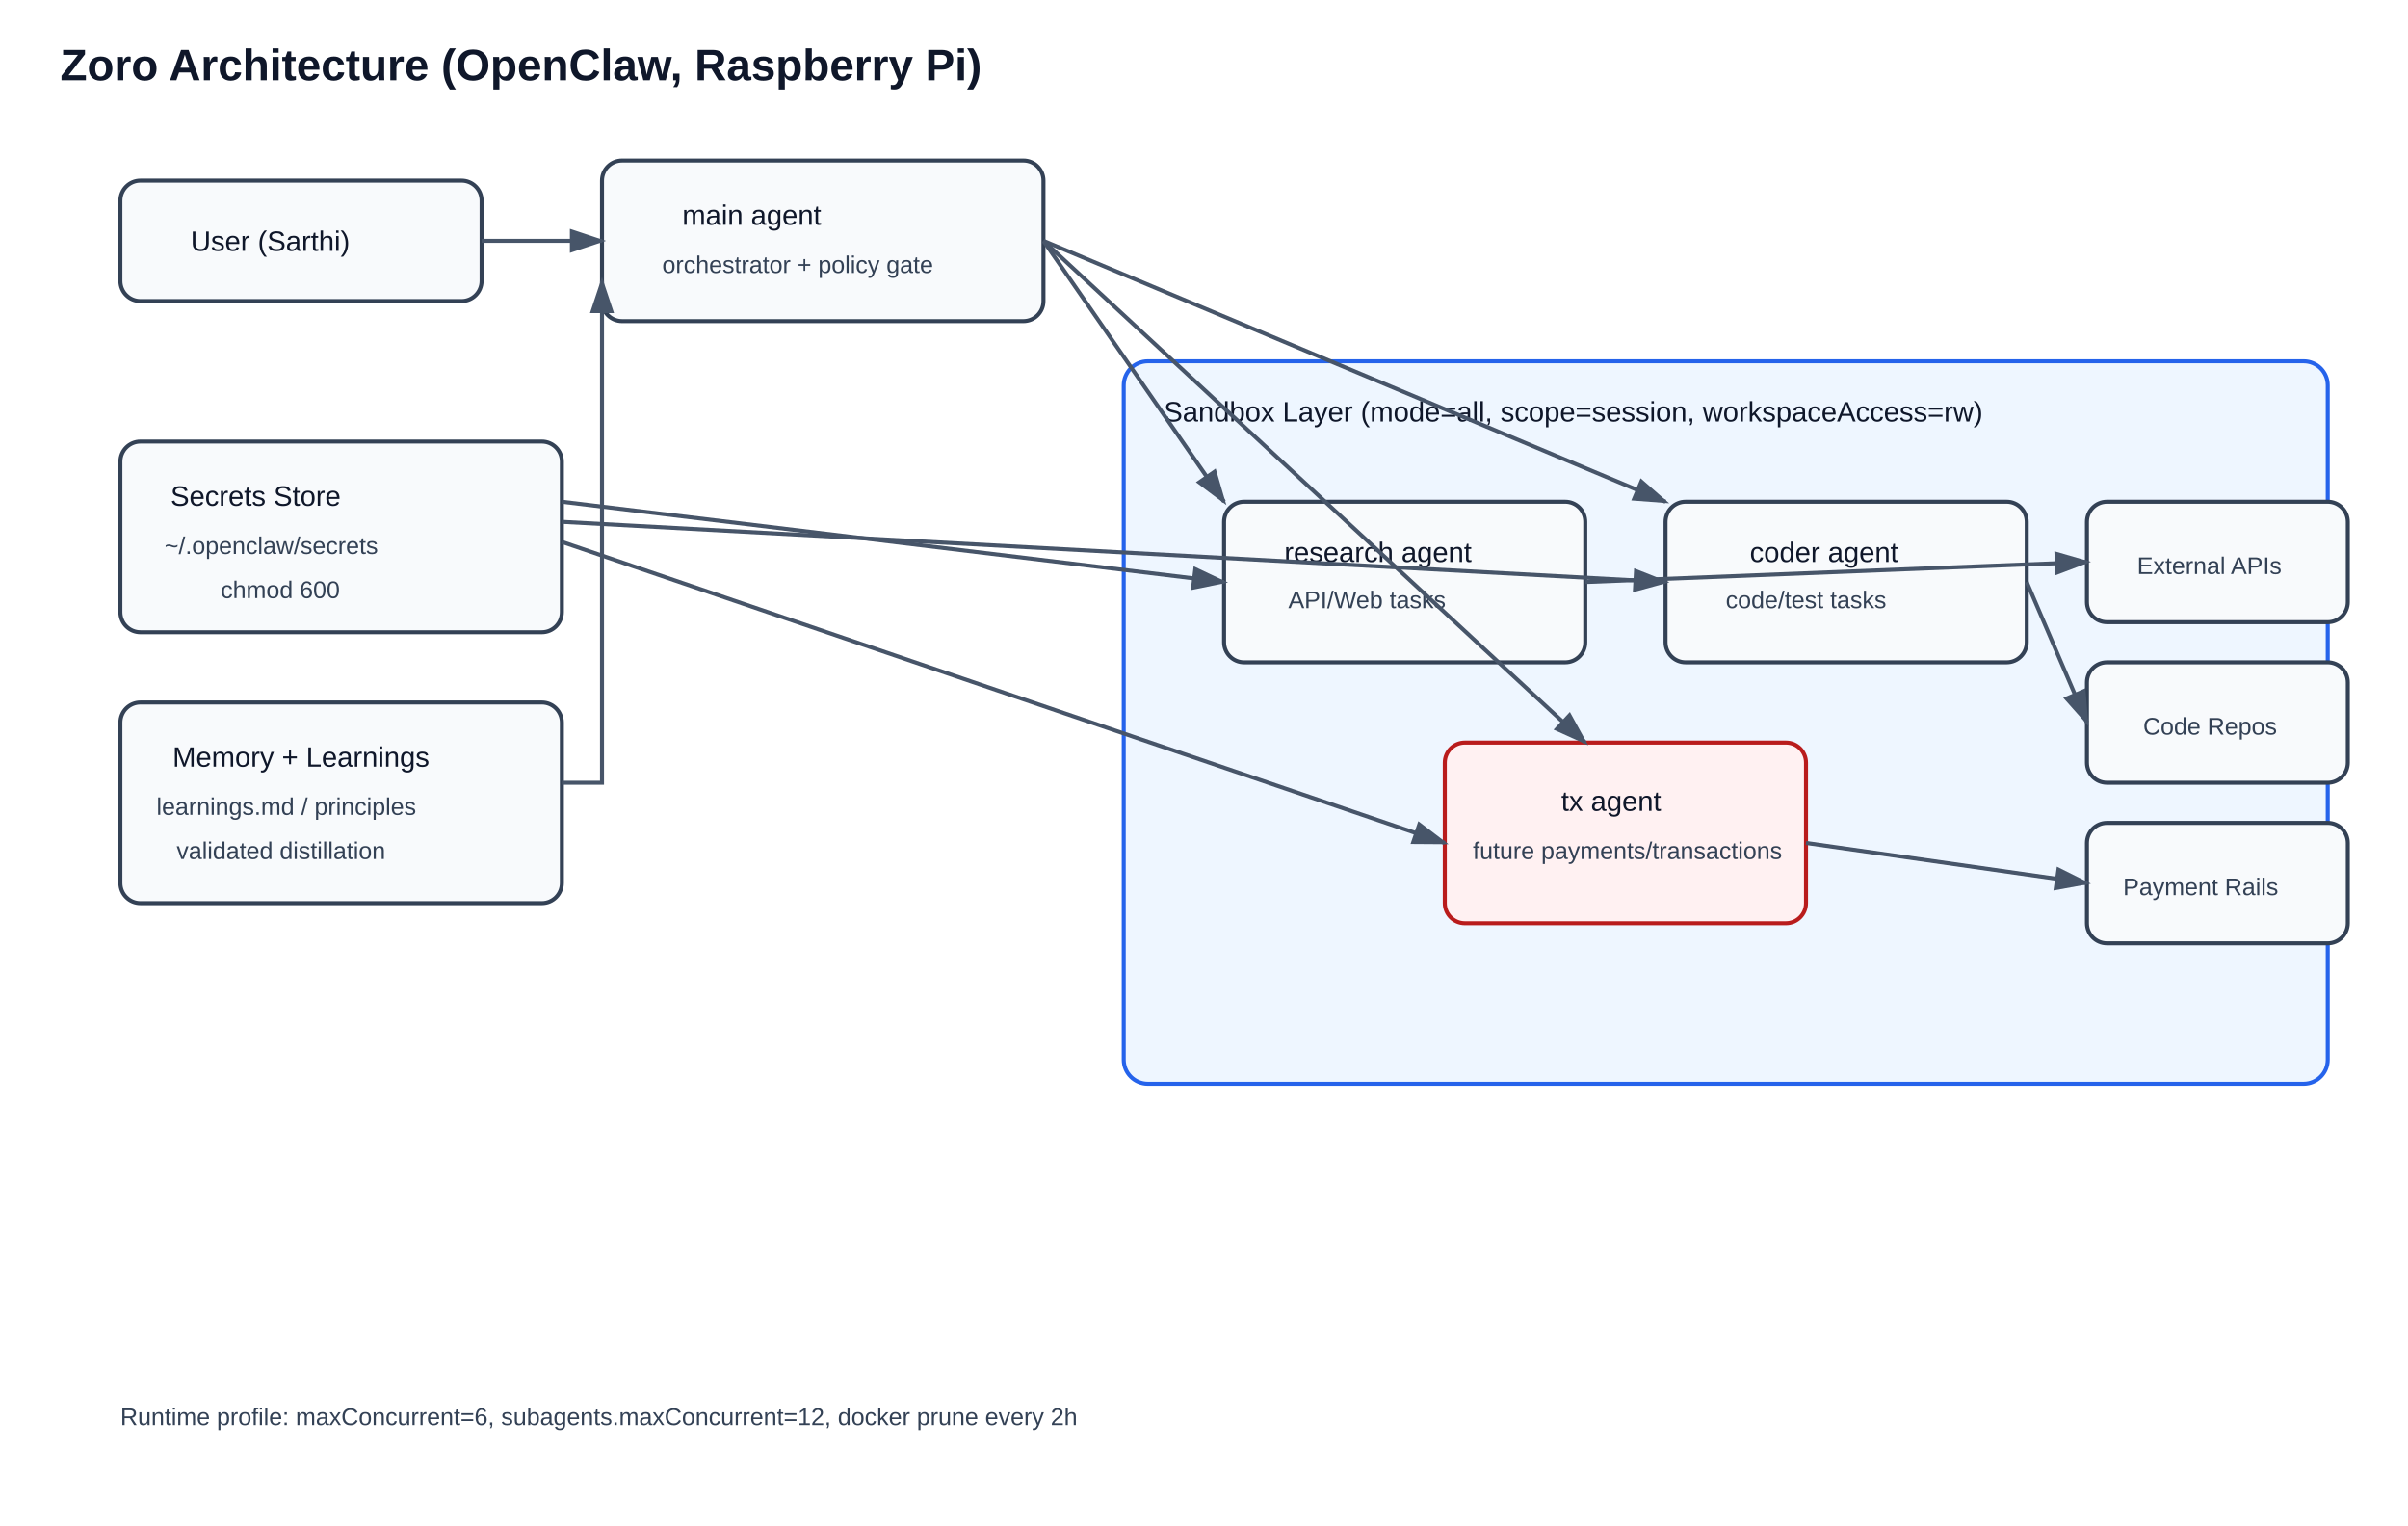
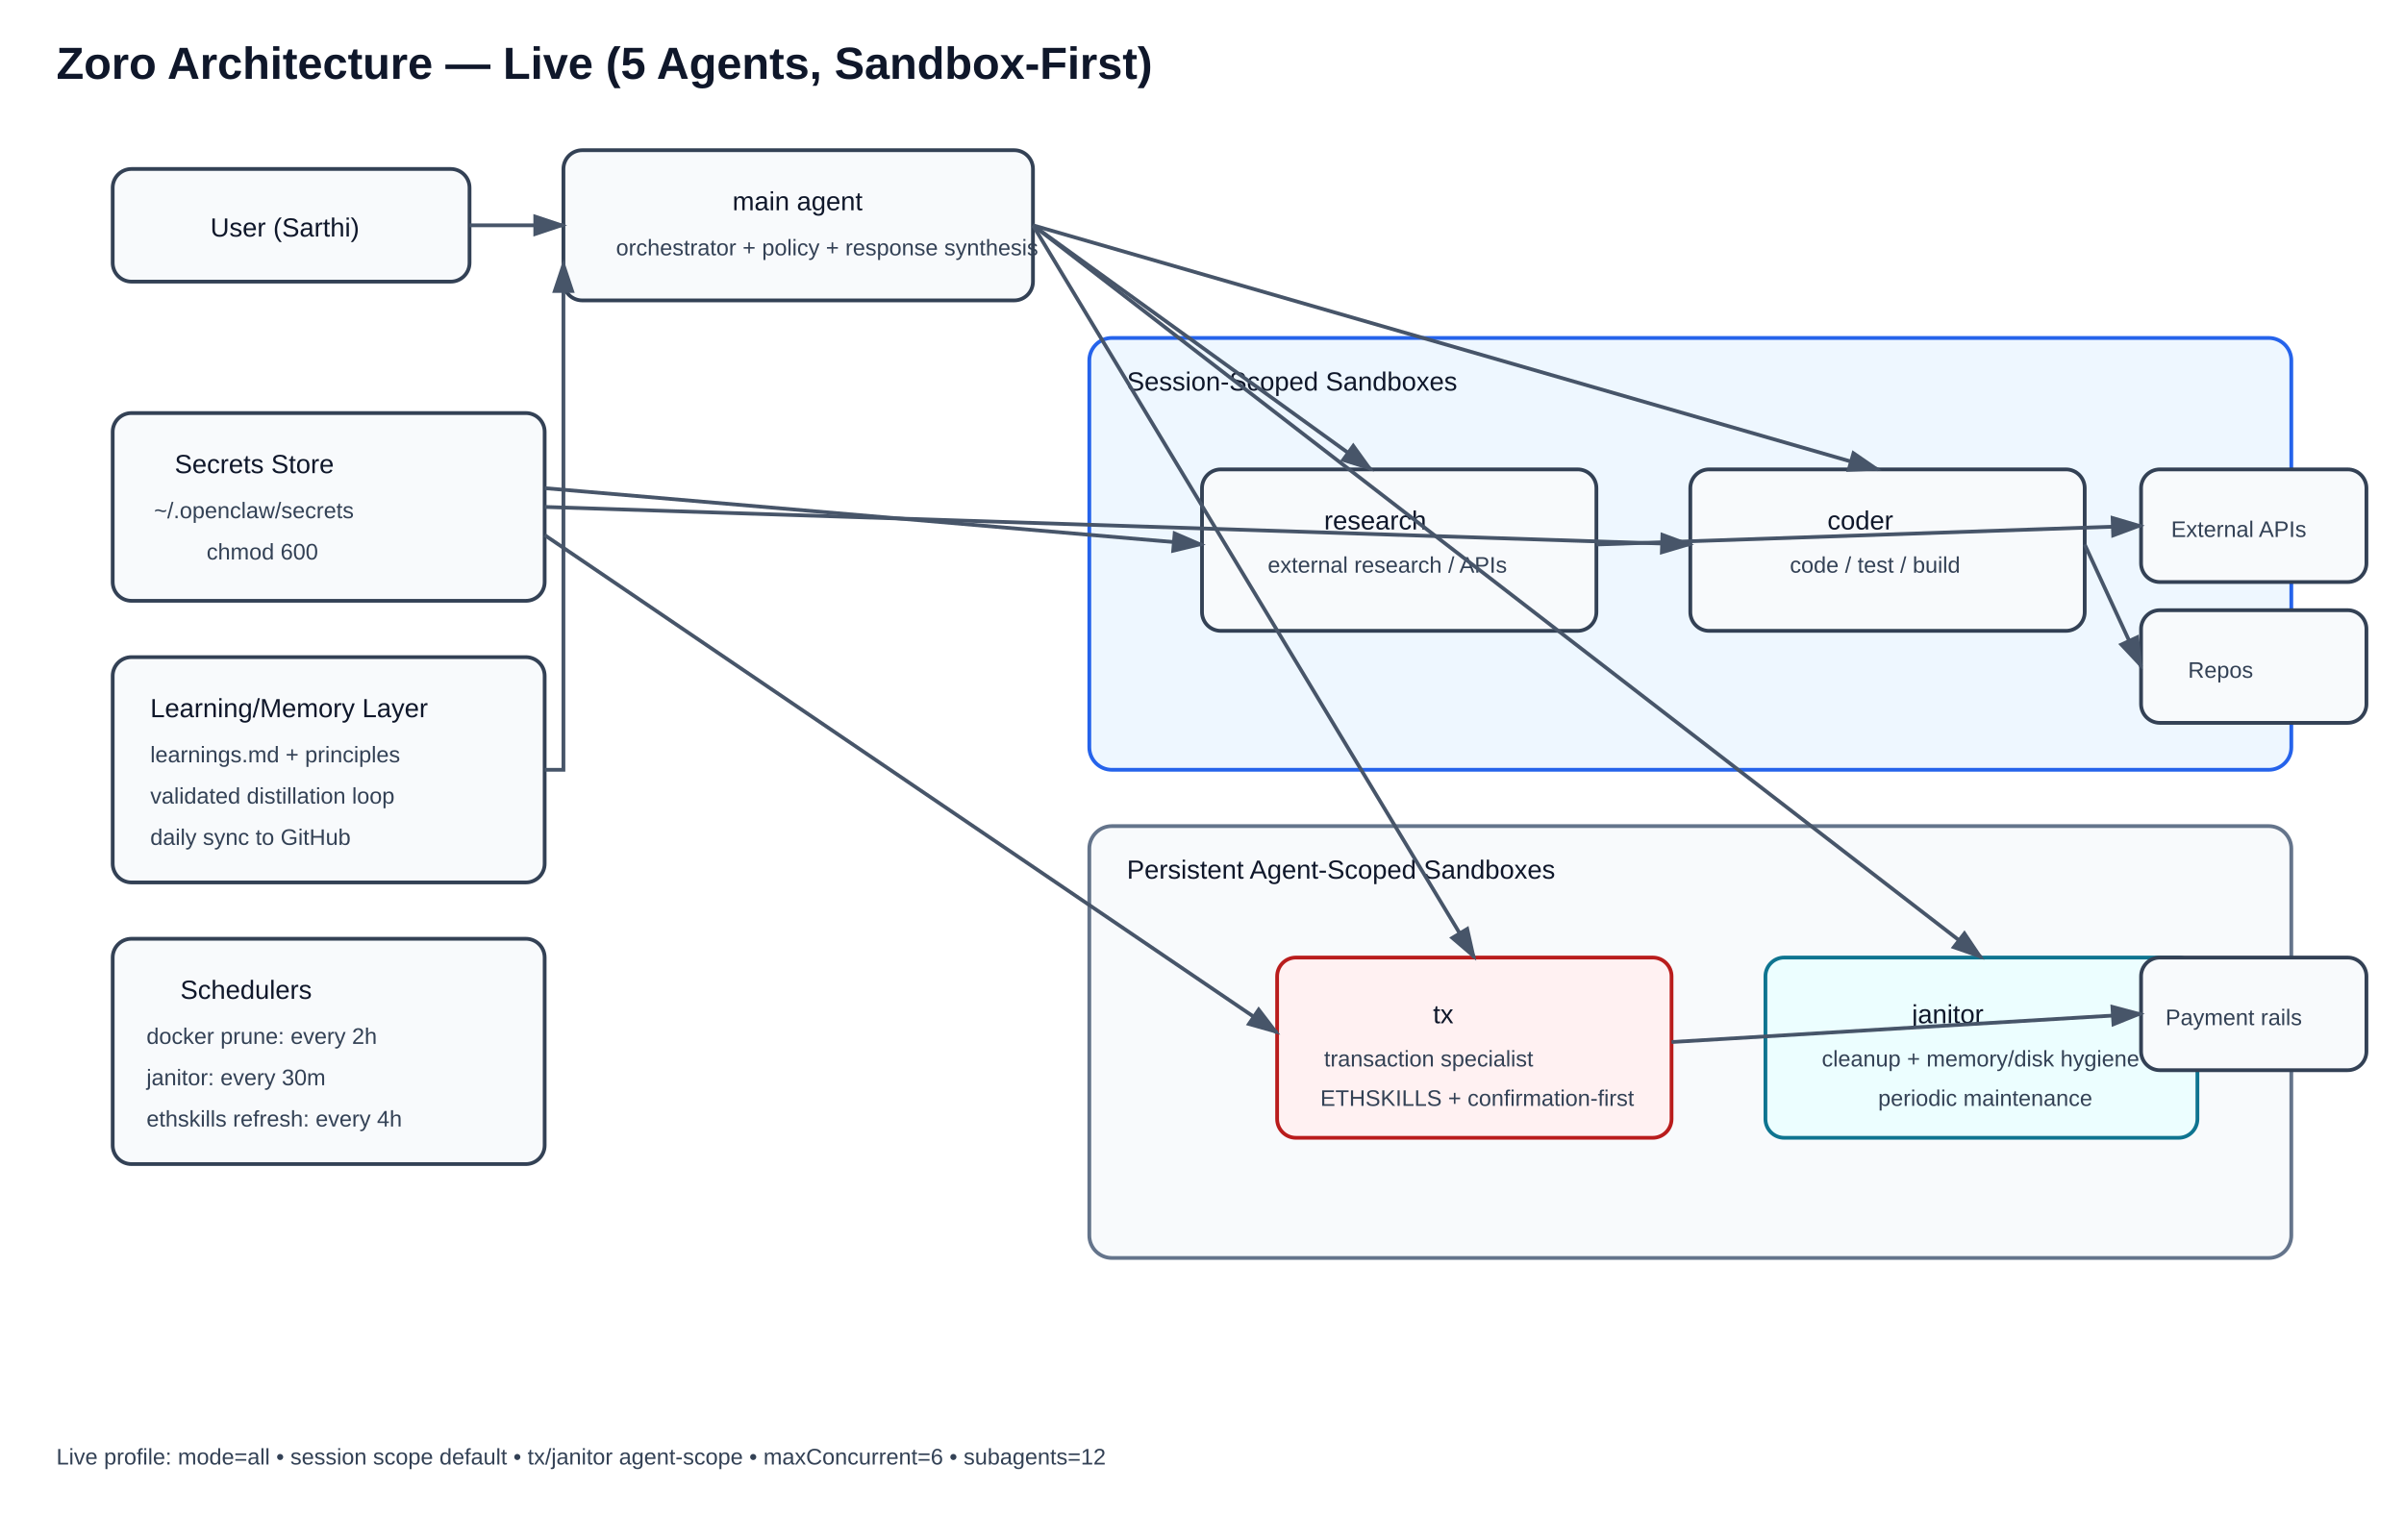
- <svg xmlns="http://www.w3.org/2000/svg" width="1200" height="760" viewBox="0 0 1200 760">
+ <svg xmlns="http://www.w3.org/2000/svg" width="1280" height="820" viewBox="0 0 1280 820">
  <defs>
    <style>
      .box { fill:#f8fafc; stroke:#334155; stroke-width:2; rx:10; ry:10; }
-       .title { font: 700 22px Arial, sans-serif; fill:#0f172a; }
+       .title { font: 700 24px Arial, sans-serif; fill:#0f172a; }
      .txt { font: 14px Arial, sans-serif; fill:#0f172a; }
      .small { font: 12px Arial, sans-serif; fill:#334155; }
-       .sandbox { fill:#eef6ff; stroke:#2563eb; stroke-width:2; rx:12; ry:12; }
+       .session { fill:#eef7ff; stroke:#2563eb; stroke-width:2; rx:12; ry:12; }
+       .agent { fill:#f8fafc; stroke:#64748b; stroke-width:2; rx:12; ry:12; }
      .tx { fill:#fff1f2; stroke:#b91c1c; stroke-width:2; rx:10; ry:10; }
+       .jan { fill:#ecfeff; stroke:#0e7490; stroke-width:2; rx:10; ry:10; }
      .arrow { stroke:#475569; stroke-width:2; marker-end:url(#m); fill:none; }
    </style>
    <marker id="m" markerWidth="10" markerHeight="10" refX="8" refY="3" orient="auto">
      <path d="M0,0 L0,6 L9,3 z" fill="#475569" />
    </marker>
  </defs>
-   <text x="30" y="40" class="title">Zoro Architecture (OpenClaw, Raspberry Pi)</text>
-   <rect x="60" y="90" width="180" height="60" class="box" />
-   <text x="95" y="125" class="txt">User (Sarthi)</text>
-   <rect x="300" y="80" width="220" height="80" class="box" />
-   <text x="340" y="112" class="txt">main agent</text>
-   <text x="330" y="136" class="small">orchestrator + policy gate</text>
-   <rect x="560" y="180" width="600" height="360" class="sandbox" />
-   <text x="580" y="210" class="txt">Sandbox Layer (mode=all, scope=session, workspaceAccess=rw)</text>
-   <rect x="610" y="250" width="180" height="80" class="box" />
-   <text x="640" y="280" class="txt">research agent</text>
-   <text x="642" y="303" class="small">API/Web tasks</text>
-   <rect x="830" y="250" width="180" height="80" class="box" />
-   <text x="872" y="280" class="txt">coder agent</text>
-   <text x="860" y="303" class="small">code/test tasks</text>
-   <rect x="720" y="370" width="180" height="90" class="tx" />
-   <text x="778" y="404" class="txt">tx agent</text>
-   <text x="734" y="428" class="small">future payments/transactions</text>
-   <rect x="1040" y="250" width="130" height="60" class="box" />
-   <text x="1065" y="286" class="small">External APIs</text>
-   <rect x="1040" y="330" width="130" height="60" class="box" />
-   <text x="1068" y="366" class="small">Code Repos</text>
-   <rect x="1040" y="410" width="130" height="60" class="box" />
-   <text x="1058" y="446" class="small">Payment Rails</text>
-   <rect x="60" y="220" width="220" height="95" class="box" />
-   <text x="85" y="252" class="txt">Secrets Store</text>
+   <text x="30" y="42" class="title">Zoro Architecture — Live (5 Agents, Sandbox-First)</text>
+   <rect x="60" y="90" width="190" height="60" class="box" />
+   <text x="112" y="126" class="txt">User (Sarthi)</text>
+   <rect x="300" y="80" width="250" height="80" class="box" />
+   <text x="390" y="112" class="txt">main agent</text>
+   <text x="328" y="136" class="small">orchestrator + policy + response synthesis</text>
+   <rect x="580" y="180" width="640" height="230" class="session" />
+   <text x="600" y="208" class="txt">Session-Scoped Sandboxes</text>
+   <rect x="640" y="250" width="210" height="86" class="box" />
+   <text x="705" y="282" class="txt">research</text>
+   <text x="675" y="305" class="small">external research / APIs</text>
+   <rect x="900" y="250" width="210" height="86" class="box" />
+   <text x="973" y="282" class="txt">coder</text>
+   <text x="953" y="305" class="small">code / test / build</text>
+   <rect x="580" y="440" width="640" height="230" class="agent" />
+   <text x="600" y="468" class="txt">Persistent Agent-Scoped Sandboxes</text>
+   <rect x="680" y="510" width="210" height="96" class="tx" />
+   <text x="763" y="545" class="txt">tx</text>
+   <text x="705" y="568" class="small">transaction specialist</text>
+   <text x="703" y="589" class="small">ETHSKILLS + confirmation-first</text>
+   <rect x="940" y="510" width="230" height="96" class="jan" />
+   <text x="1018" y="545" class="txt">janitor</text>
+   <text x="970" y="568" class="small">cleanup + memory/disk hygiene</text>
+   <text x="1000" y="589" class="small">periodic maintenance</text>
+   <rect x="60" y="220" width="230" height="100" class="box" />
+   <text x="93" y="252" class="txt">Secrets Store</text>
  <text x="82" y="276" class="small">~/.openclaw/secrets</text>
  <text x="110" y="298" class="small">chmod 600</text>
-   <rect x="60" y="350" width="220" height="100" class="box" />
-   <text x="86" y="382" class="txt">Memory + Learnings</text>
-   <text x="78" y="406" class="small">learnings.md / principles</text>
-   <text x="88" y="428" class="small">validated distillation</text>
-   <path d="M240 120 L300 120" class="arrow" />
-   <path d="M520 120 L610 250" class="arrow" />
-   <path d="M520 120 L830 250" class="arrow" />
-   <path d="M520 120 L790 370" class="arrow" />
-   <path d="M790 290 L1040 280" class="arrow" />
-   <path d="M1010 290 L1040 360" class="arrow" />
-   <path d="M900 420 L1040 440" class="arrow" />
-   <path d="M280 250 L610 290" class="arrow" />
-   <path d="M280 260 L830 290" class="arrow" />
-   <path d="M280 270 L720 420" class="arrow" />
-   <path d="M280 390 L300 390 L300 140" class="arrow" />
-   <text x="60" y="710" class="small">Runtime profile: maxConcurrent=6, subagents.maxConcurrent=12, docker prune every 2h</text>
+   <rect x="60" y="350" width="230" height="120" class="box" />
+   <text x="80" y="382" class="txt">Learning/Memory Layer</text>
+   <text x="80" y="406" class="small">learnings.md + principles</text>
+   <text x="80" y="428" class="small">validated distillation loop</text>
+   <text x="80" y="450" class="small">daily sync to GitHub</text>
+   <rect x="60" y="500" width="230" height="120" class="box" />
+   <text x="96" y="532" class="txt">Schedulers</text>
+   <text x="78" y="556" class="small">docker prune: every 2h</text>
+   <text x="78" y="578" class="small">janitor: every 30m</text>
+   <text x="78" y="600" class="small">ethskills refresh: every 4h</text>
+   <rect x="1240" y="250" width="30" height="40" fill="none" />
+   <rect x="1220" y="235" width="40" height="60" fill="none" />
+   <rect x="1140" y="250" width="120" height="60" class="box" />
+   <text x="1156" y="286" class="small">External APIs</text>
+   <rect x="1140" y="325" width="120" height="60" class="box" />
+   <text x="1165" y="361" class="small">Repos</text>
+   <rect x="1140" y="510" width="120" height="60" class="box" />
+   <text x="1153" y="546" class="small">Payment rails</text>
+   <path d="M250 120 L300 120" class="arrow" />
+   <path d="M550 120 L730 250" class="arrow" />
+   <path d="M550 120 L1000 250" class="arrow" />
+   <path d="M550 120 L785 510" class="arrow" />
+   <path d="M550 120 L1055 510" class="arrow" />
+   <path d="M290 260 L640 290" class="arrow" />
+   <path d="M290 270 L900 290" class="arrow" />
+   <path d="M290 285 L680 550" class="arrow" />
+   <path d="M850 290 L1140 280" class="arrow" />
+   <path d="M1110 290 L1140 355" class="arrow" />
+   <path d="M890 555 L1140 540" class="arrow" />
+   <path d="M290 410 L300 410 L300 140" class="arrow" />
+   <text x="30" y="780" class="small">Live profile: mode=all • session scope default • tx/janitor agent-scope • maxConcurrent=6 • subagents=12</text>
</svg>
